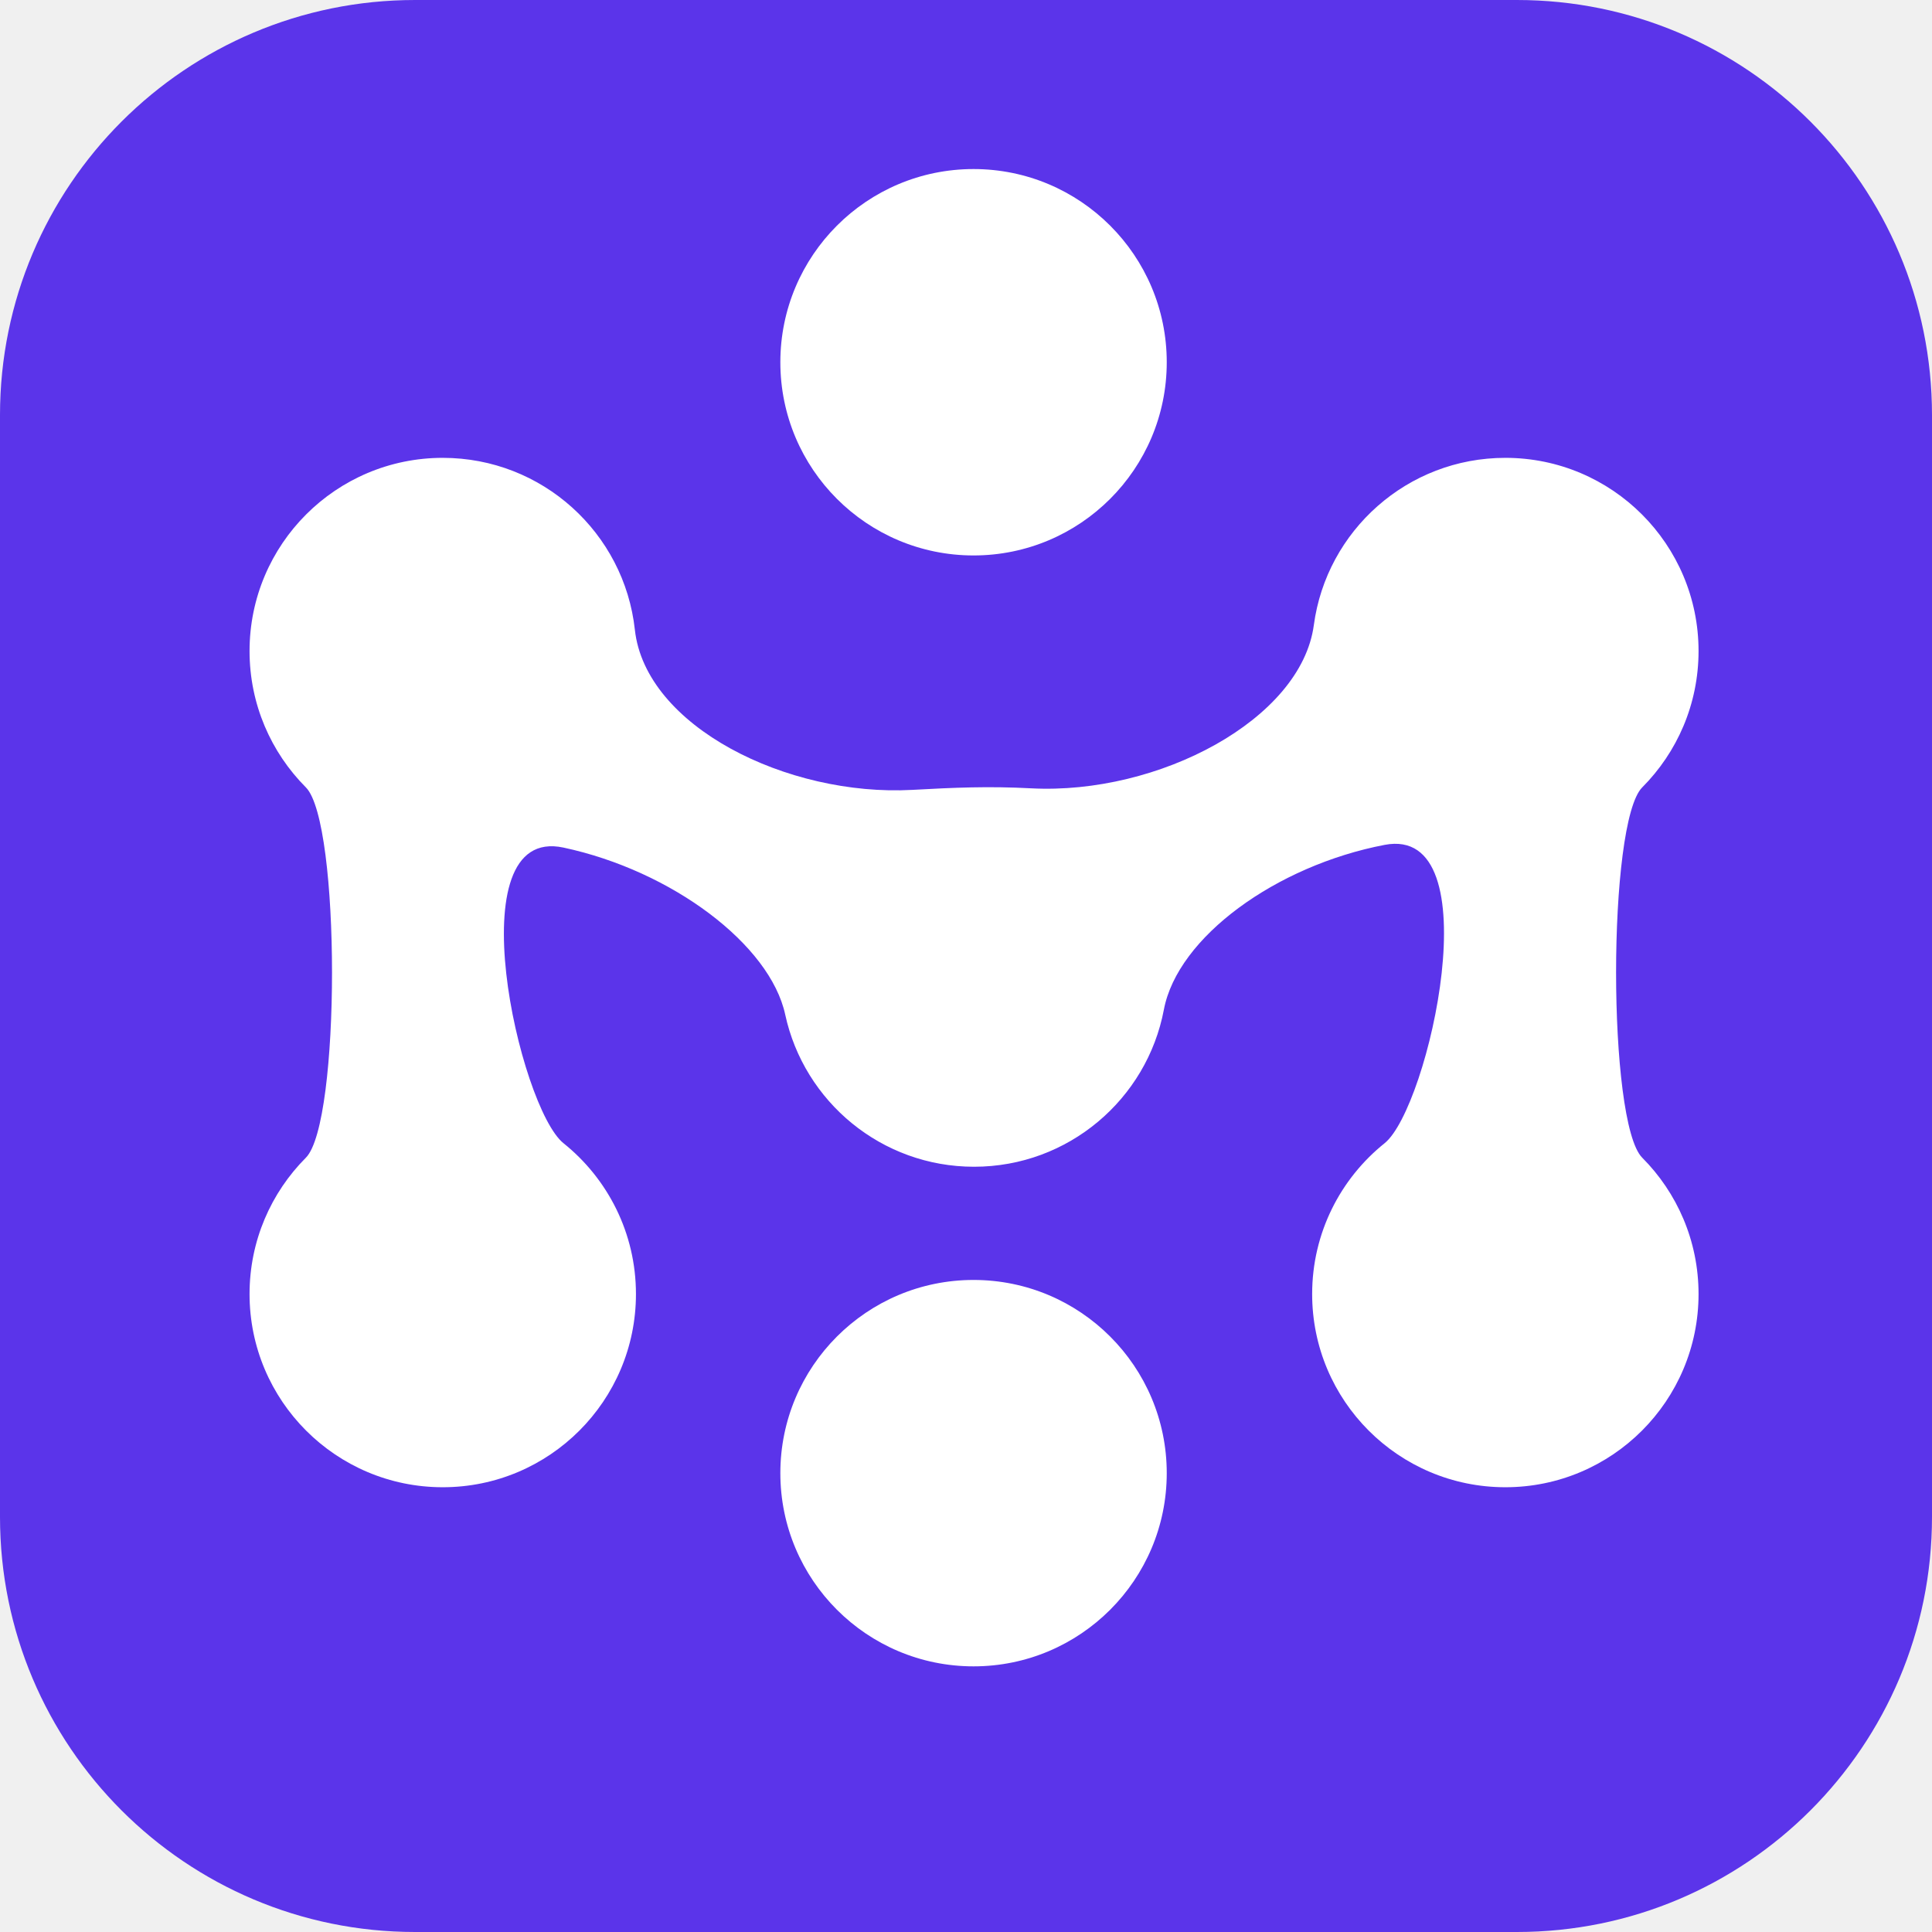
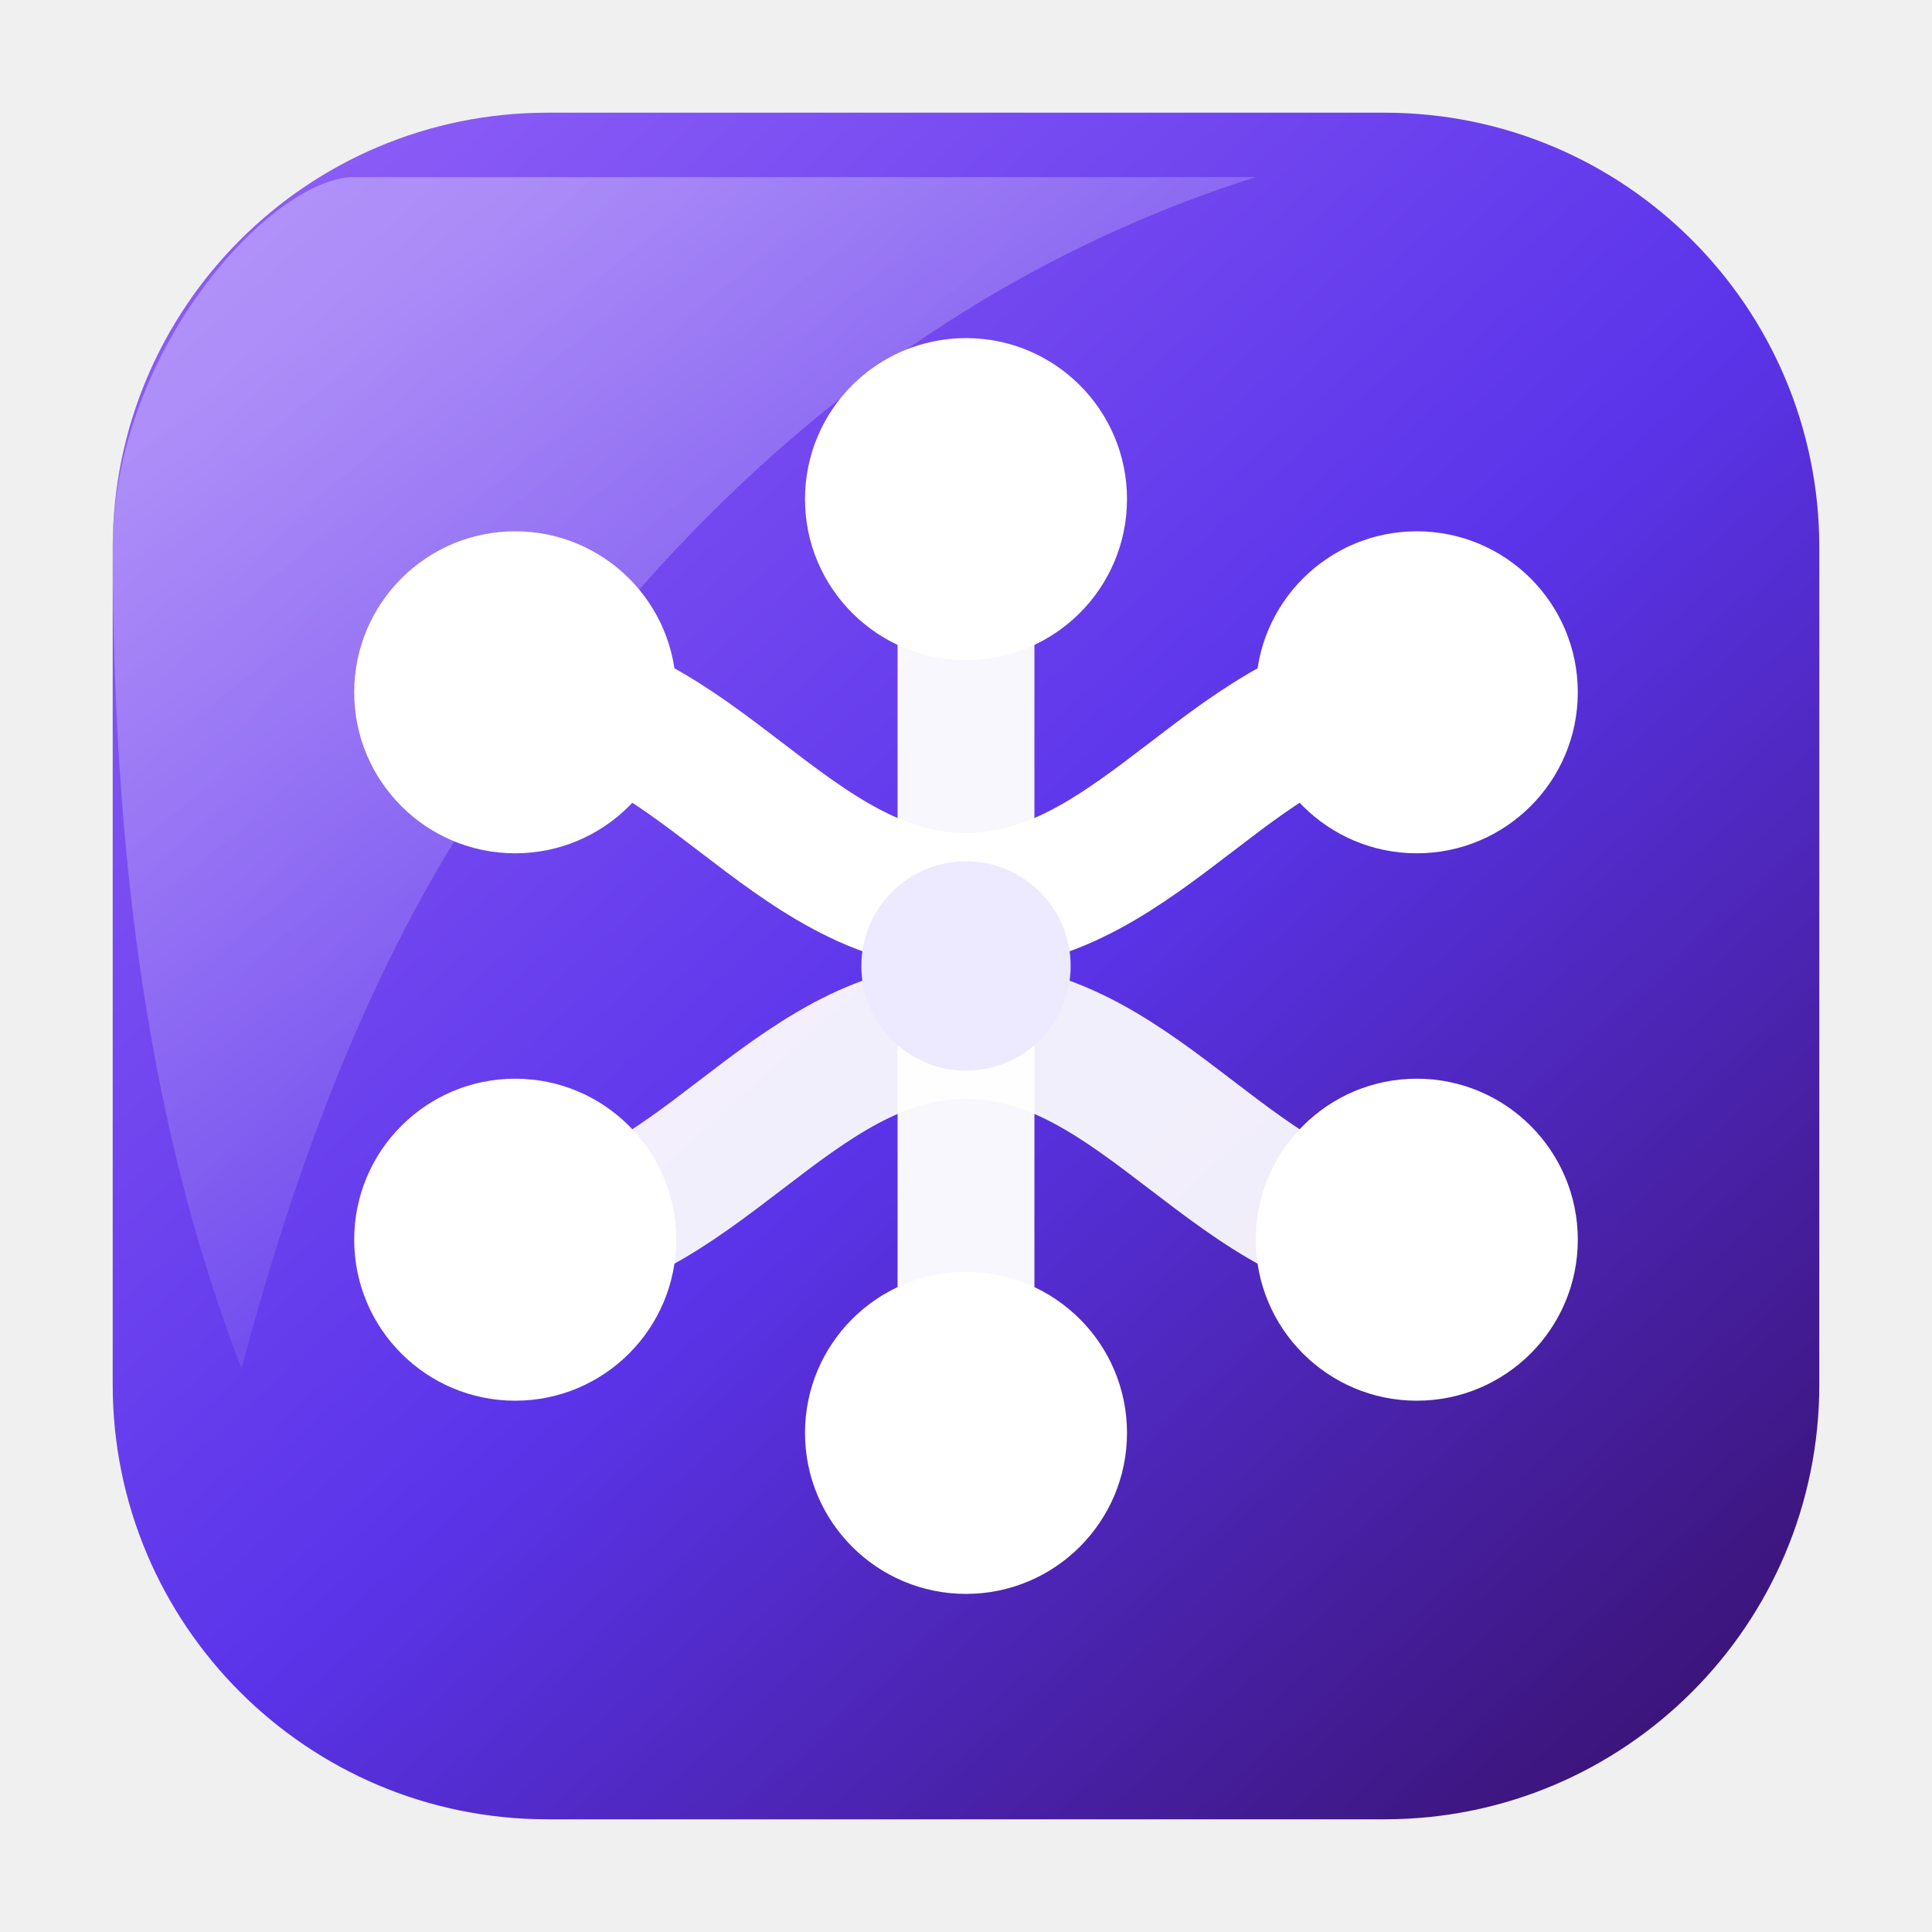
- <svg xmlns="http://www.w3.org/2000/svg" width="1024" height="1024" viewBox="0 0 1024 1024" fill="none">
-   <rect width="1024" height="1024" rx="220" fill="#5B34EA" />
-   <circle cx="516" cy="780.8" r="102.4" transform="rotate(90 516 780.8)" fill="white" />
-   <circle cx="516" cy="192" r="102.4" transform="rotate(90 516 192)" fill="white" />
-   <path d="M132.267 345.067C132.267 373.276 143.676 398.822 162.133 417.343C180.59 435.864 180.59 595.07 162.133 613.591C143.676 632.112 132.267 657.658 132.267 685.867C132.267 742.416 178.118 788.267 234.667 788.267C291.216 788.267 337.067 742.416 337.067 685.867C337.067 653.532 322.077 624.698 298.667 605.931C275.257 587.164 241.148 436.945 298.667 449.238C356.185 461.531 408.154 500.659 416.179 537.753C426.154 583.856 467.173 618.4 516.267 618.4C566.28 618.4 607.91 582.549 616.875 535.145C624.175 496.56 676.587 458.771 733.867 447.802C791.146 436.833 757.257 587.164 733.867 605.931C710.457 624.698 695.467 653.532 695.467 685.867C695.467 742.416 741.318 788.267 797.867 788.267C854.416 788.267 900.267 742.416 900.267 685.867C900.267 657.658 888.858 632.112 870.4 613.591C851.943 595.07 851.943 435.864 870.4 417.343C888.858 398.822 900.267 373.276 900.267 345.067C900.267 288.518 854.416 242.667 797.867 242.667C745.951 242.667 703.071 281.267 696.359 331.312C689.647 381.357 613.974 421.376 546.491 417.826C523.958 416.64 505.98 417.415 483.503 418.651C417.313 422.288 342.099 385.015 336.49 333.763C330.881 282.51 287.453 242.667 234.667 242.667C178.118 242.667 132.267 288.518 132.267 345.067Z" fill="white" />
+ <svg xmlns="http://www.w3.org/2000/svg" width="1024" height="1024" viewBox="0 0 120 120" fill="none">
+   <defs>
+     <linearGradient id="miru-bg" x1="17" y1="12" x2="104" y2="108" gradientUnits="userSpaceOnUse">
+       <stop stop-color="#8B5CF6" />
+       <stop offset="0.52" stop-color="#5B34EA" />
+       <stop offset="1" stop-color="#3B1479" />
+     </linearGradient>
+     <linearGradient id="miru-shine" x1="34" y1="10" x2="74" y2="66" gradientUnits="userSpaceOnUse">
+       <stop stop-color="white" stop-opacity="0.32" />
+       <stop offset="1" stop-color="white" stop-opacity="0" />
+     </linearGradient>
+   </defs>
+   <rect x="7" y="7" width="106" height="106" rx="27" fill="url(#miru-bg)" />
+   <path d="M22 11H78C59 17 43 30 31 48C24 58 19 70 15 85C10 72 7 56 7 34C7 21.85 16.85 11 22 11Z" fill="url(#miru-shine)" />
+   <path d="M32 43C43 43 49 56 60 56C71 56 77 43 88 43" stroke="white" stroke-width="8.5" stroke-linecap="round" stroke-linejoin="round" />
+   <path d="M32 77C43 77 49 64 60 64C71 64 77 77 88 77" stroke="white" stroke-width="8.5" stroke-linecap="round" stroke-linejoin="round" opacity="0.92" />
+   <path d="M60 31V89" stroke="white" stroke-width="8.5" stroke-linecap="round" opacity="0.96" />
+   <circle cx="60" cy="31" r="10" fill="white" />
+   <circle cx="60" cy="89" r="10" fill="white" />
+   <circle cx="32" cy="43" r="10" fill="white" />
+   <circle cx="32" cy="77" r="10" fill="white" />
+   <circle cx="88" cy="43" r="10" fill="white" />
+   <circle cx="88" cy="77" r="10" fill="white" />
+   <circle cx="60" cy="60" r="6.5" fill="#EDE9FE" />
</svg>
